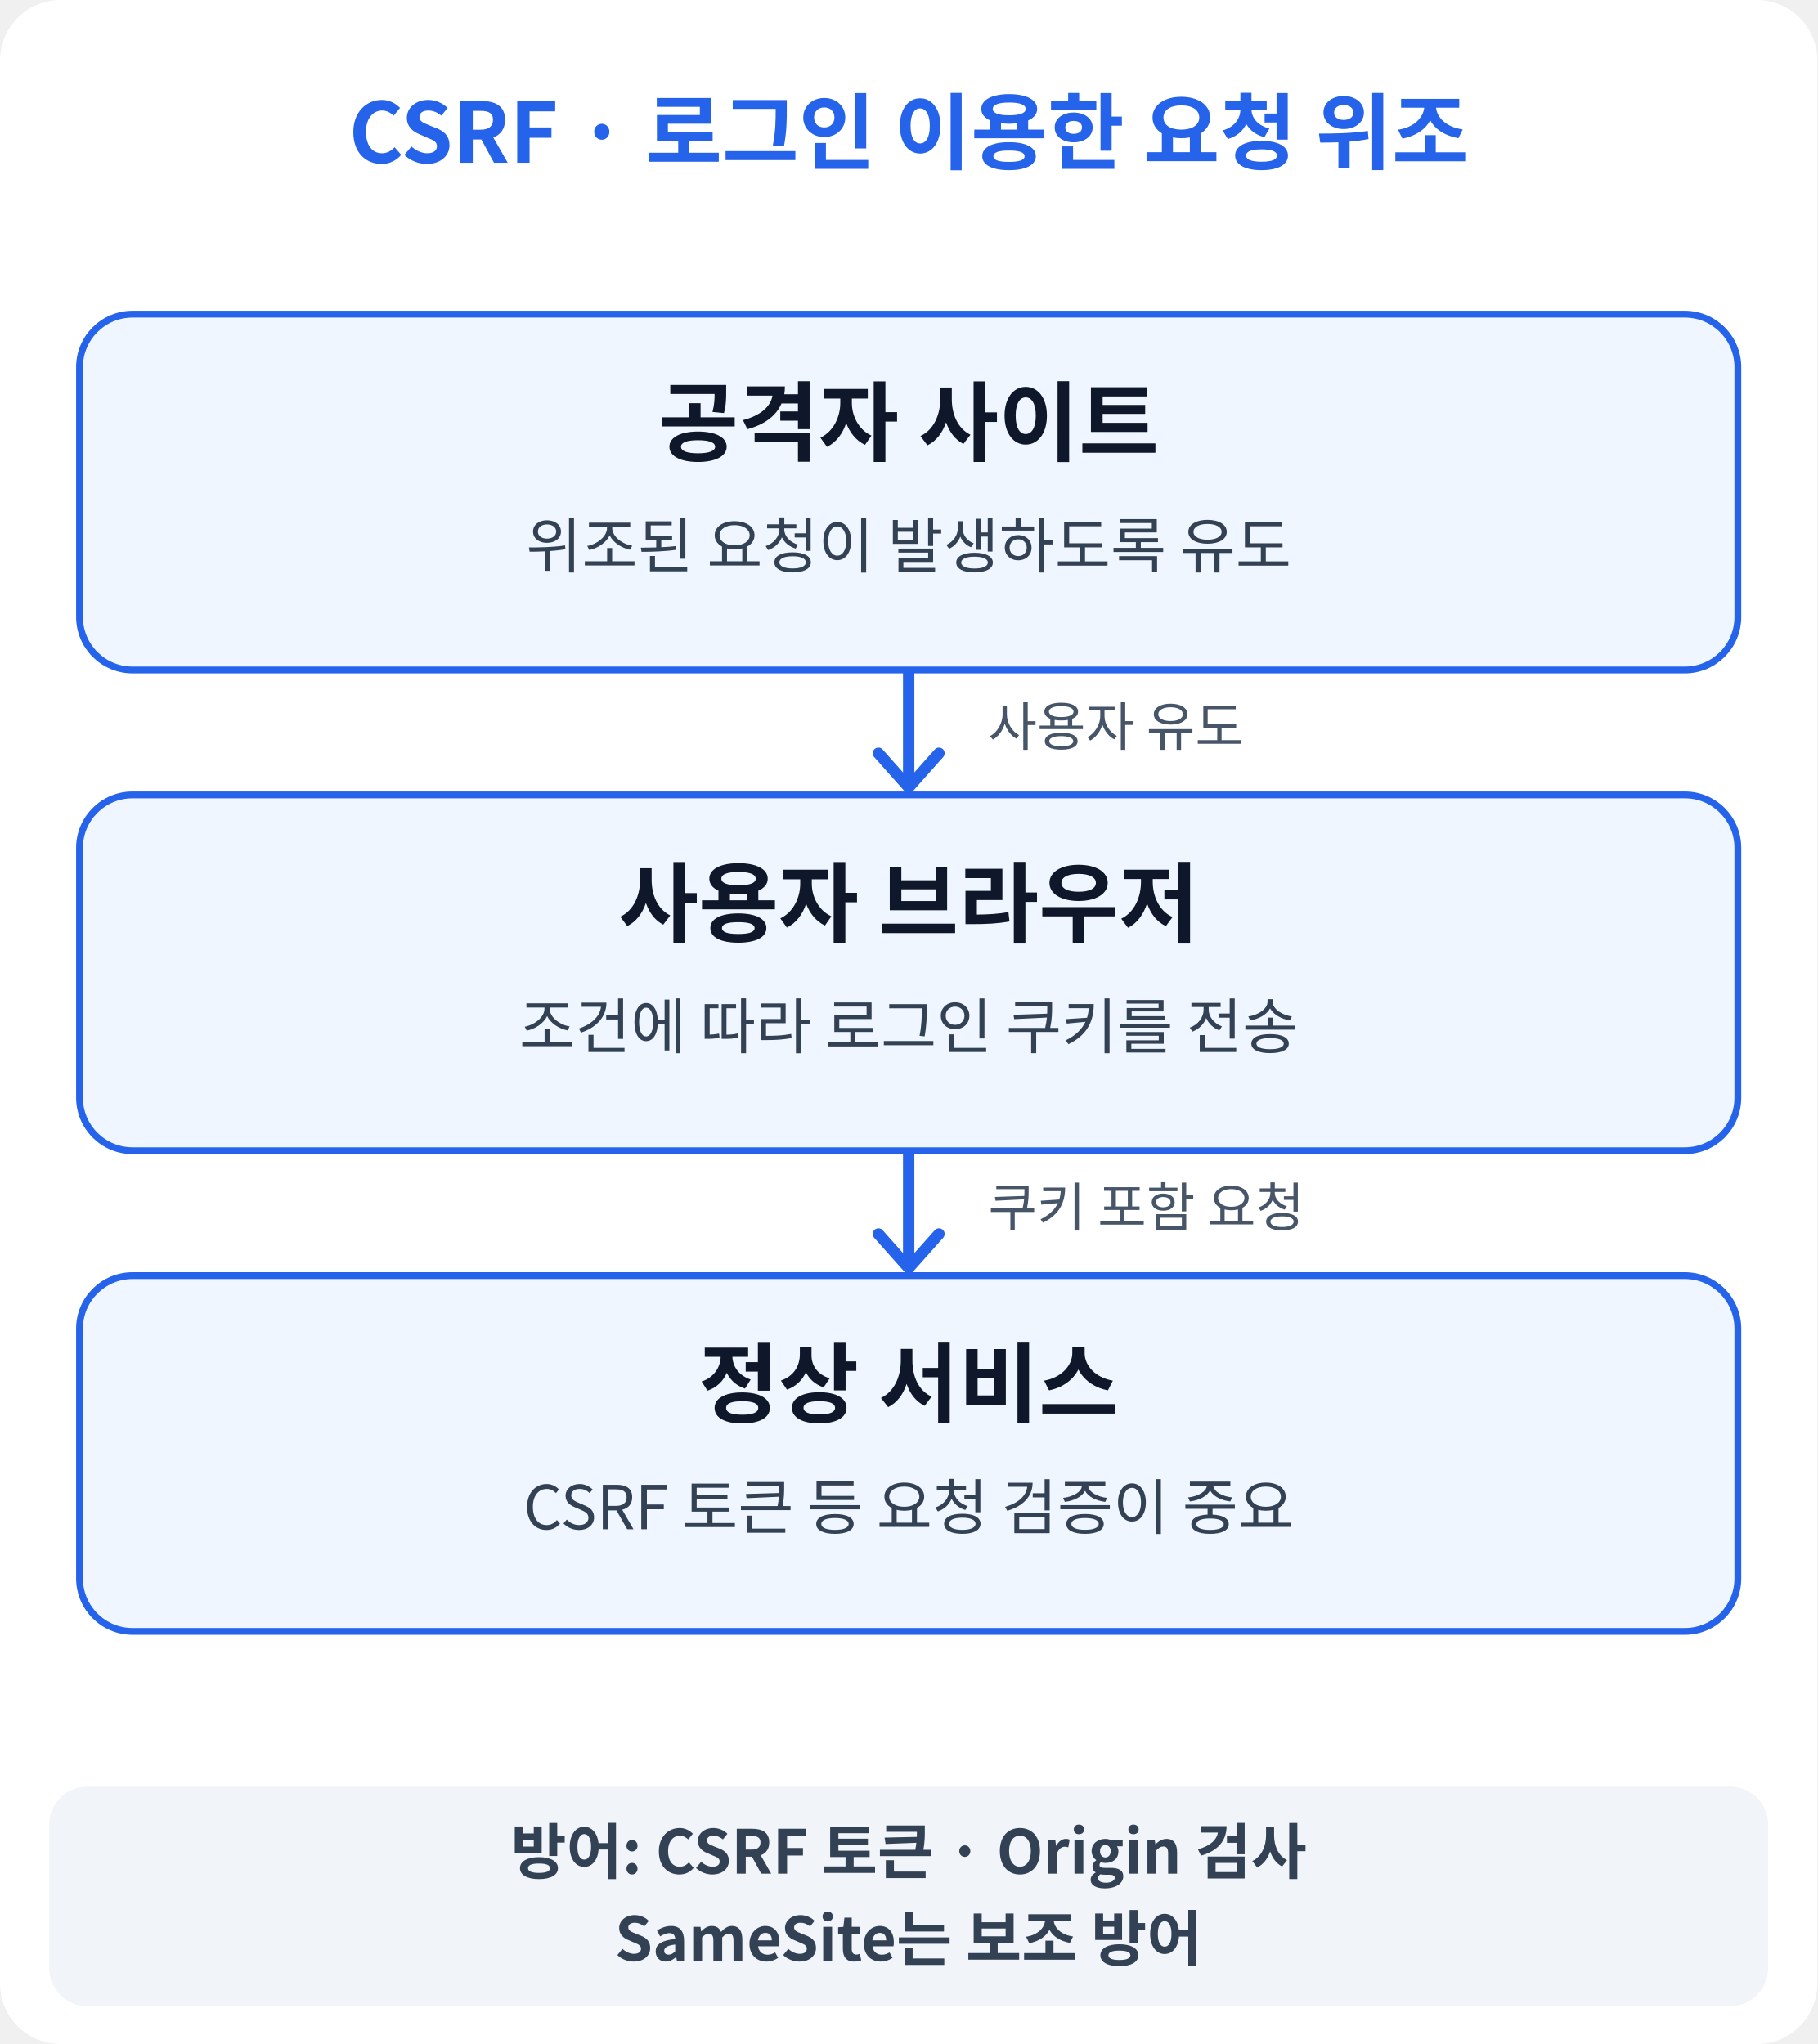
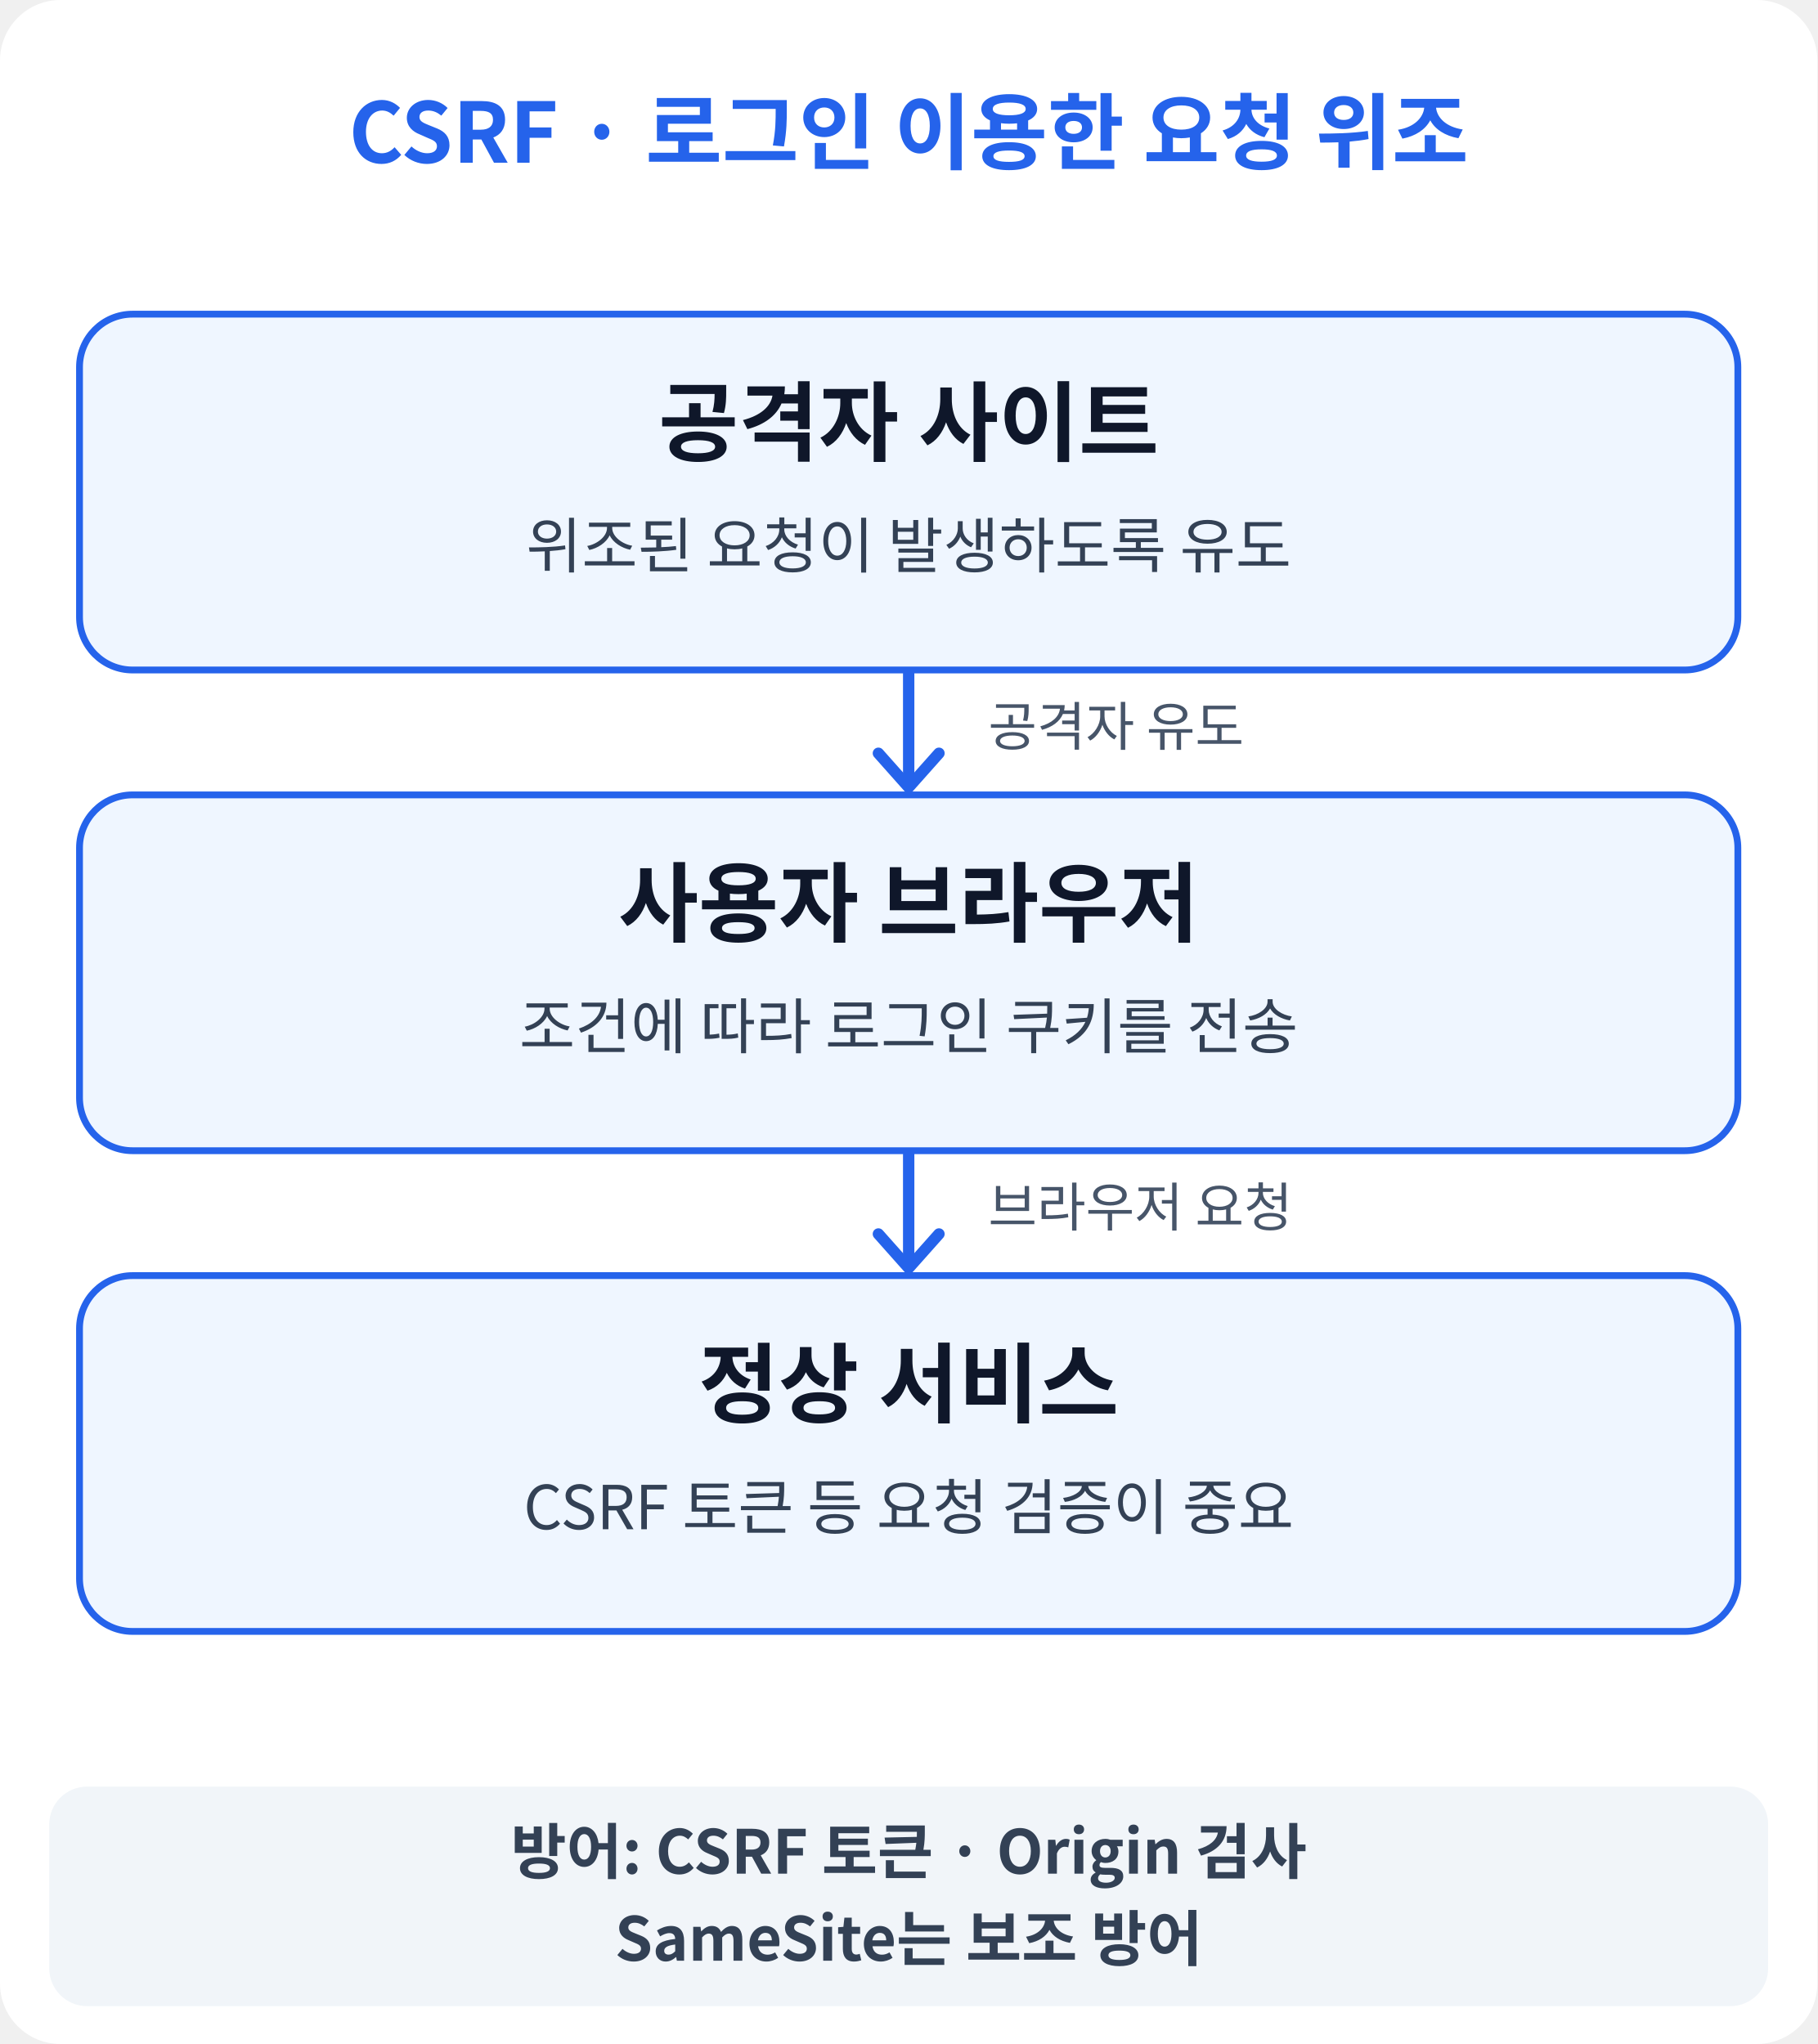
<svg xmlns="http://www.w3.org/2000/svg" width="480" height="540" viewBox="0 0 480 540" role="img" aria-labelledby="title desc">
  <rect x="0" y="0" width="480" height="540" rx="16" fill="#ffffff" />
  <g font-family="Noto Sans CJK KR, NanumGothic, sans-serif">
    <text x="240" y="43" font-size="22" font-weight="700" text-anchor="middle" fill="#2563eb">CSRF · 로그인 이용한 요청 위조</text>
    <rect x="21" y="83" width="438" height="94" rx="14" fill="#eff6ff" stroke="#2563eb" stroke-width="1.8" />
    <text x="240" y="120" font-size="23" font-weight="700" text-anchor="middle" fill="#0f172a">공격자 사이트</text>
    <text x="240" y="150" font-size="16" text-anchor="middle" fill="#334155">위조된 요청이 발생하도록 유도</text>
    <rect x="21" y="210" width="438" height="94" rx="14" fill="#eff6ff" stroke="#2563eb" stroke-width="1.8" />
    <text x="240" y="247" font-size="23" font-weight="700" text-anchor="middle" fill="#0f172a">사용자 브라우저</text>
    <text x="240" y="277" font-size="16" text-anchor="middle" fill="#334155">조건에 따라 로그인 쿠키를 전송</text>
    <rect x="21" y="337" width="438" height="94" rx="14" fill="#eff6ff" stroke="#2563eb" stroke-width="1.8" />
    <text x="240" y="374" font-size="23" font-weight="700" text-anchor="middle" fill="#0f172a">정상 서비스</text>
    <text x="240" y="404" font-size="16" text-anchor="middle" fill="#334155">CSRF 토큰 등 요청 검증이 중요</text>
    <path d="M240 178 V207" stroke="#2563eb" stroke-width="3" fill="none" stroke-linecap="round" />
    <path d="M232 199 L240 208 L248 199" fill="none" stroke="#2563eb" stroke-width="3" stroke-linecap="round" stroke-linejoin="round" />
-     <text x="261" y="197" font-size="14" fill="#475569">사용자 유도</text>
+     <text x="261" y="197" font-size="14" fill="#475569">공격자 유도</text>
    <path d="M240 305 V334" stroke="#2563eb" stroke-width="3" fill="none" stroke-linecap="round" />
    <path d="M232 326 L240 335 L248 326" fill="none" stroke="#2563eb" stroke-width="3" stroke-linecap="round" stroke-linejoin="round" />
-     <text x="261" y="324" font-size="14" fill="#475569">쿠키 포함 요청</text>
+     <text x="261" y="324" font-size="14" fill="#475569">브라우저 요청</text>
    <rect x="13" y="472" width="454" height="58" rx="10" fill="#f1f5f9" />
    <text x="240" y="495" font-size="16" font-weight="600" text-anchor="middle" fill="#334155">방어: CSRF 토큰 · Origin 검사</text>
    <text x="240" y="518" font-size="16" font-weight="600" text-anchor="middle" fill="#334155">SameSite는 보조 방어</text>
  </g>
</svg>
